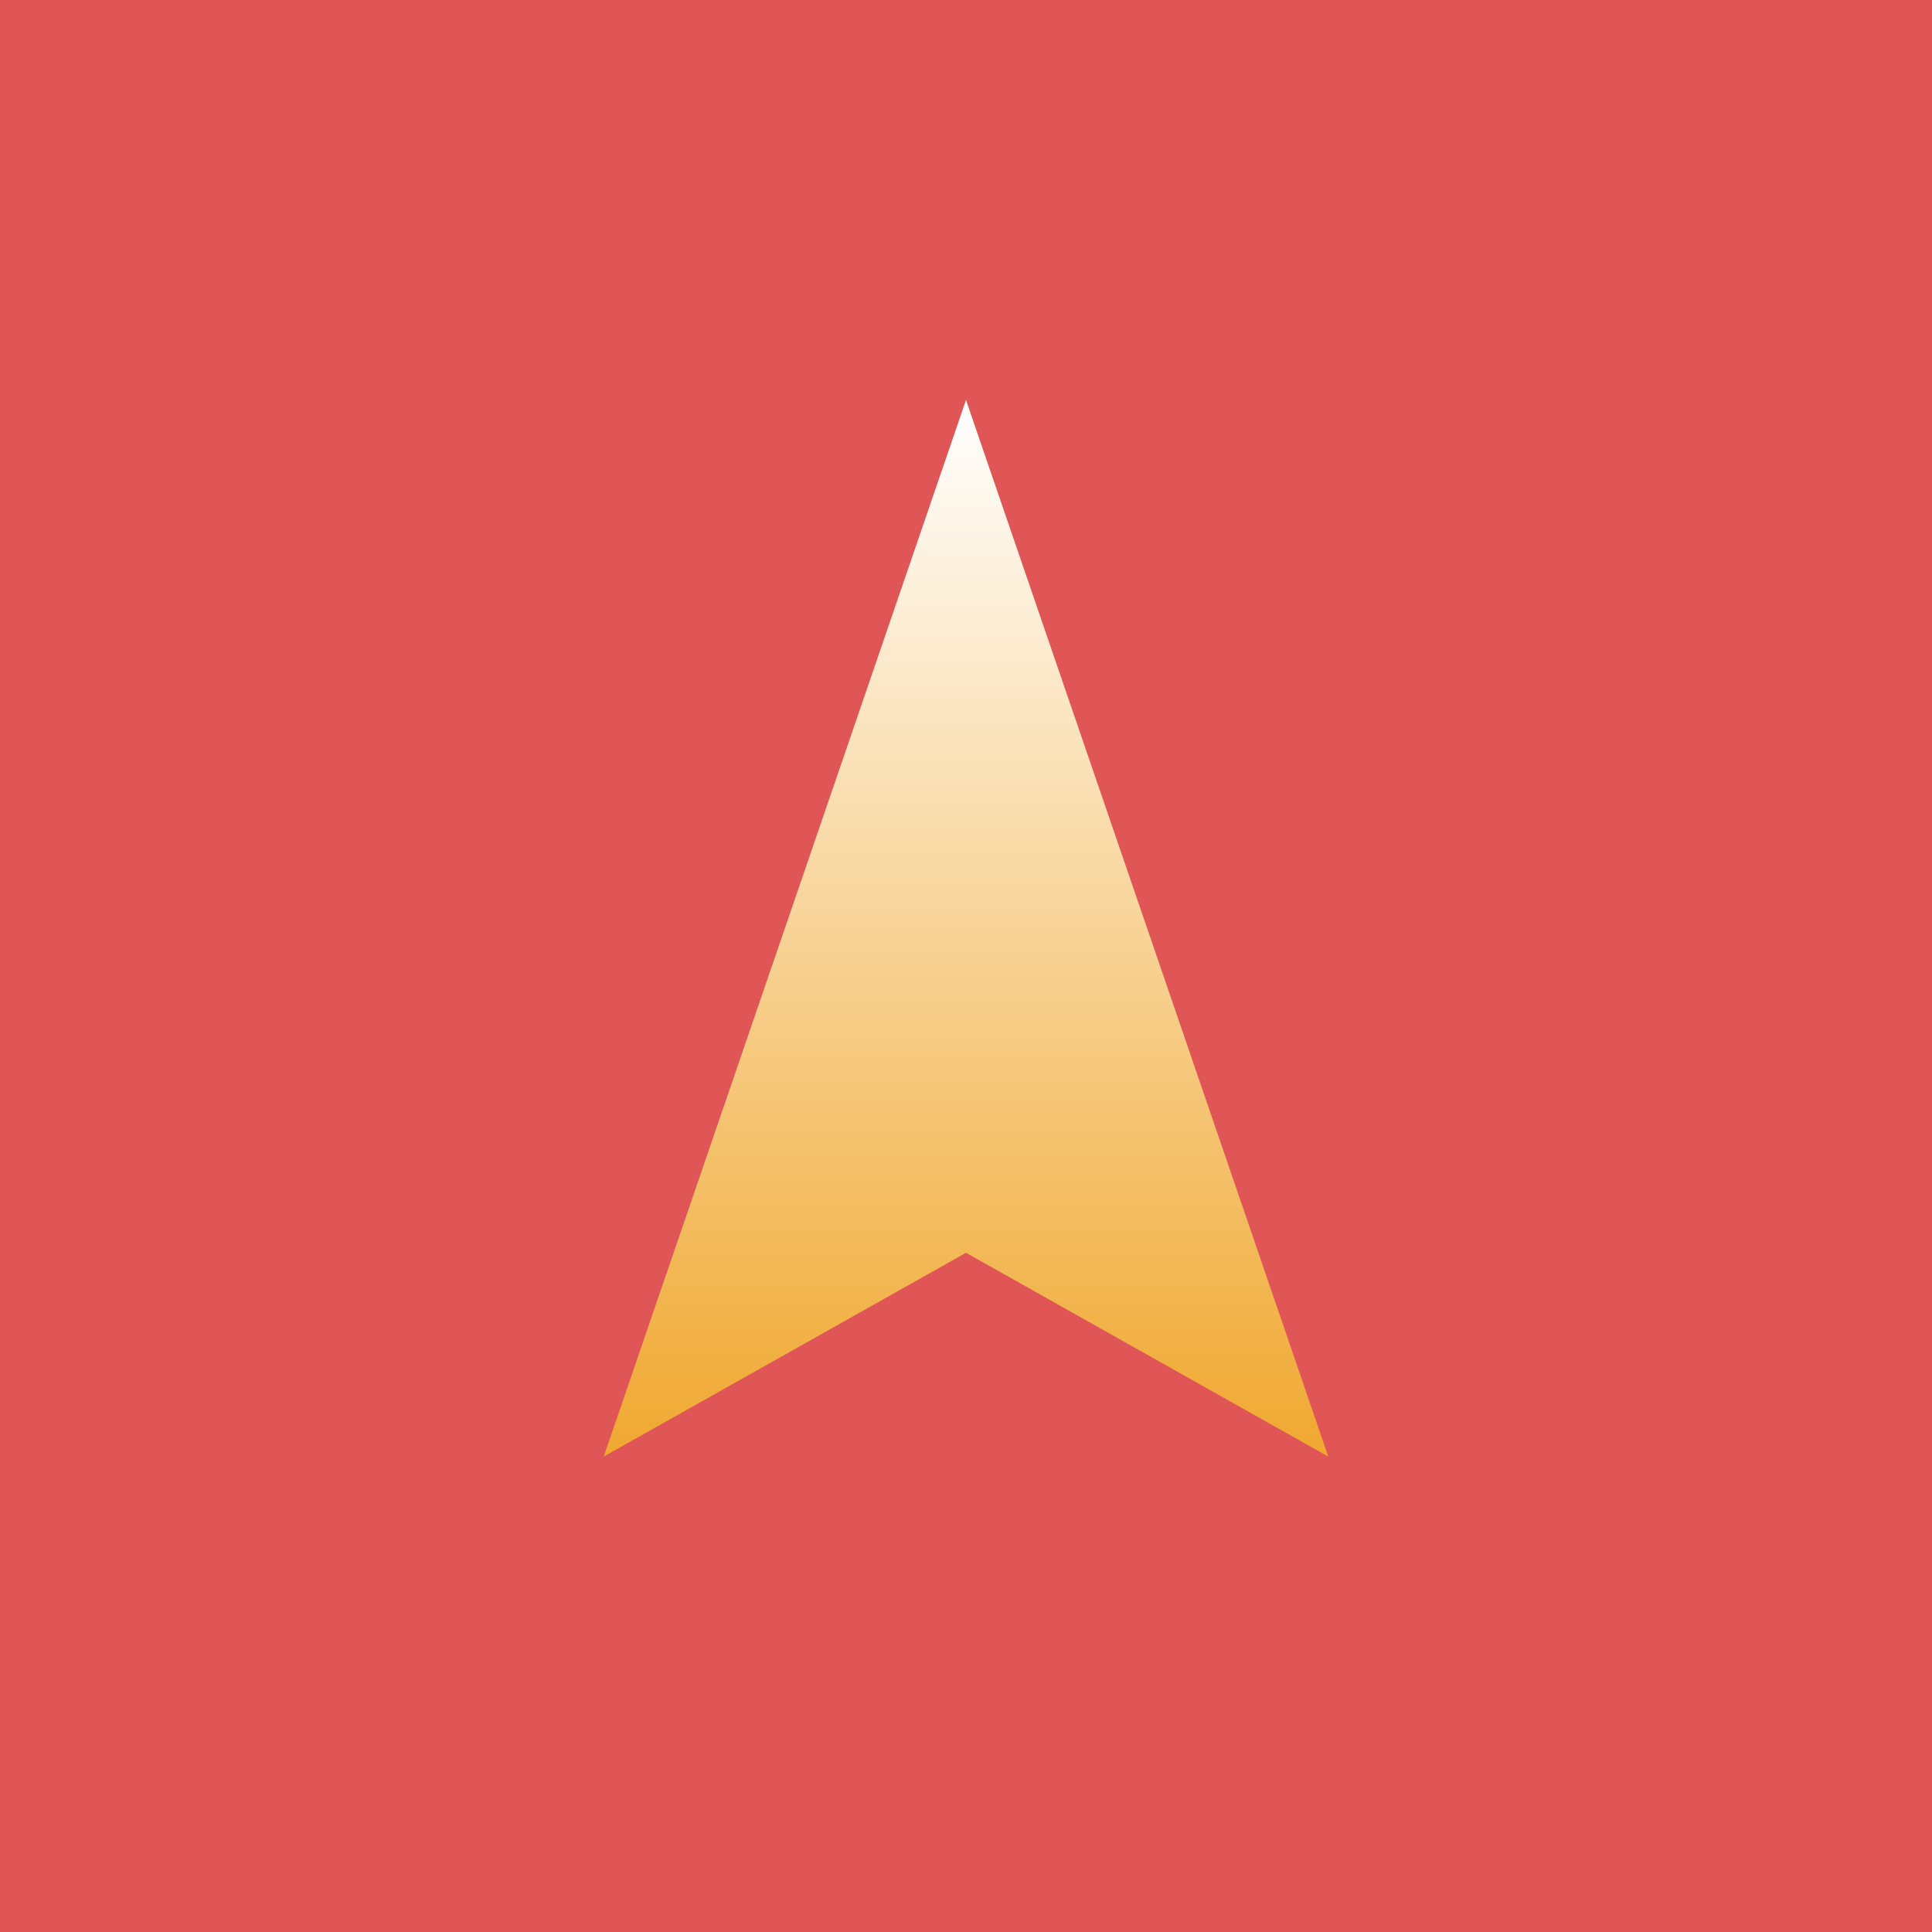
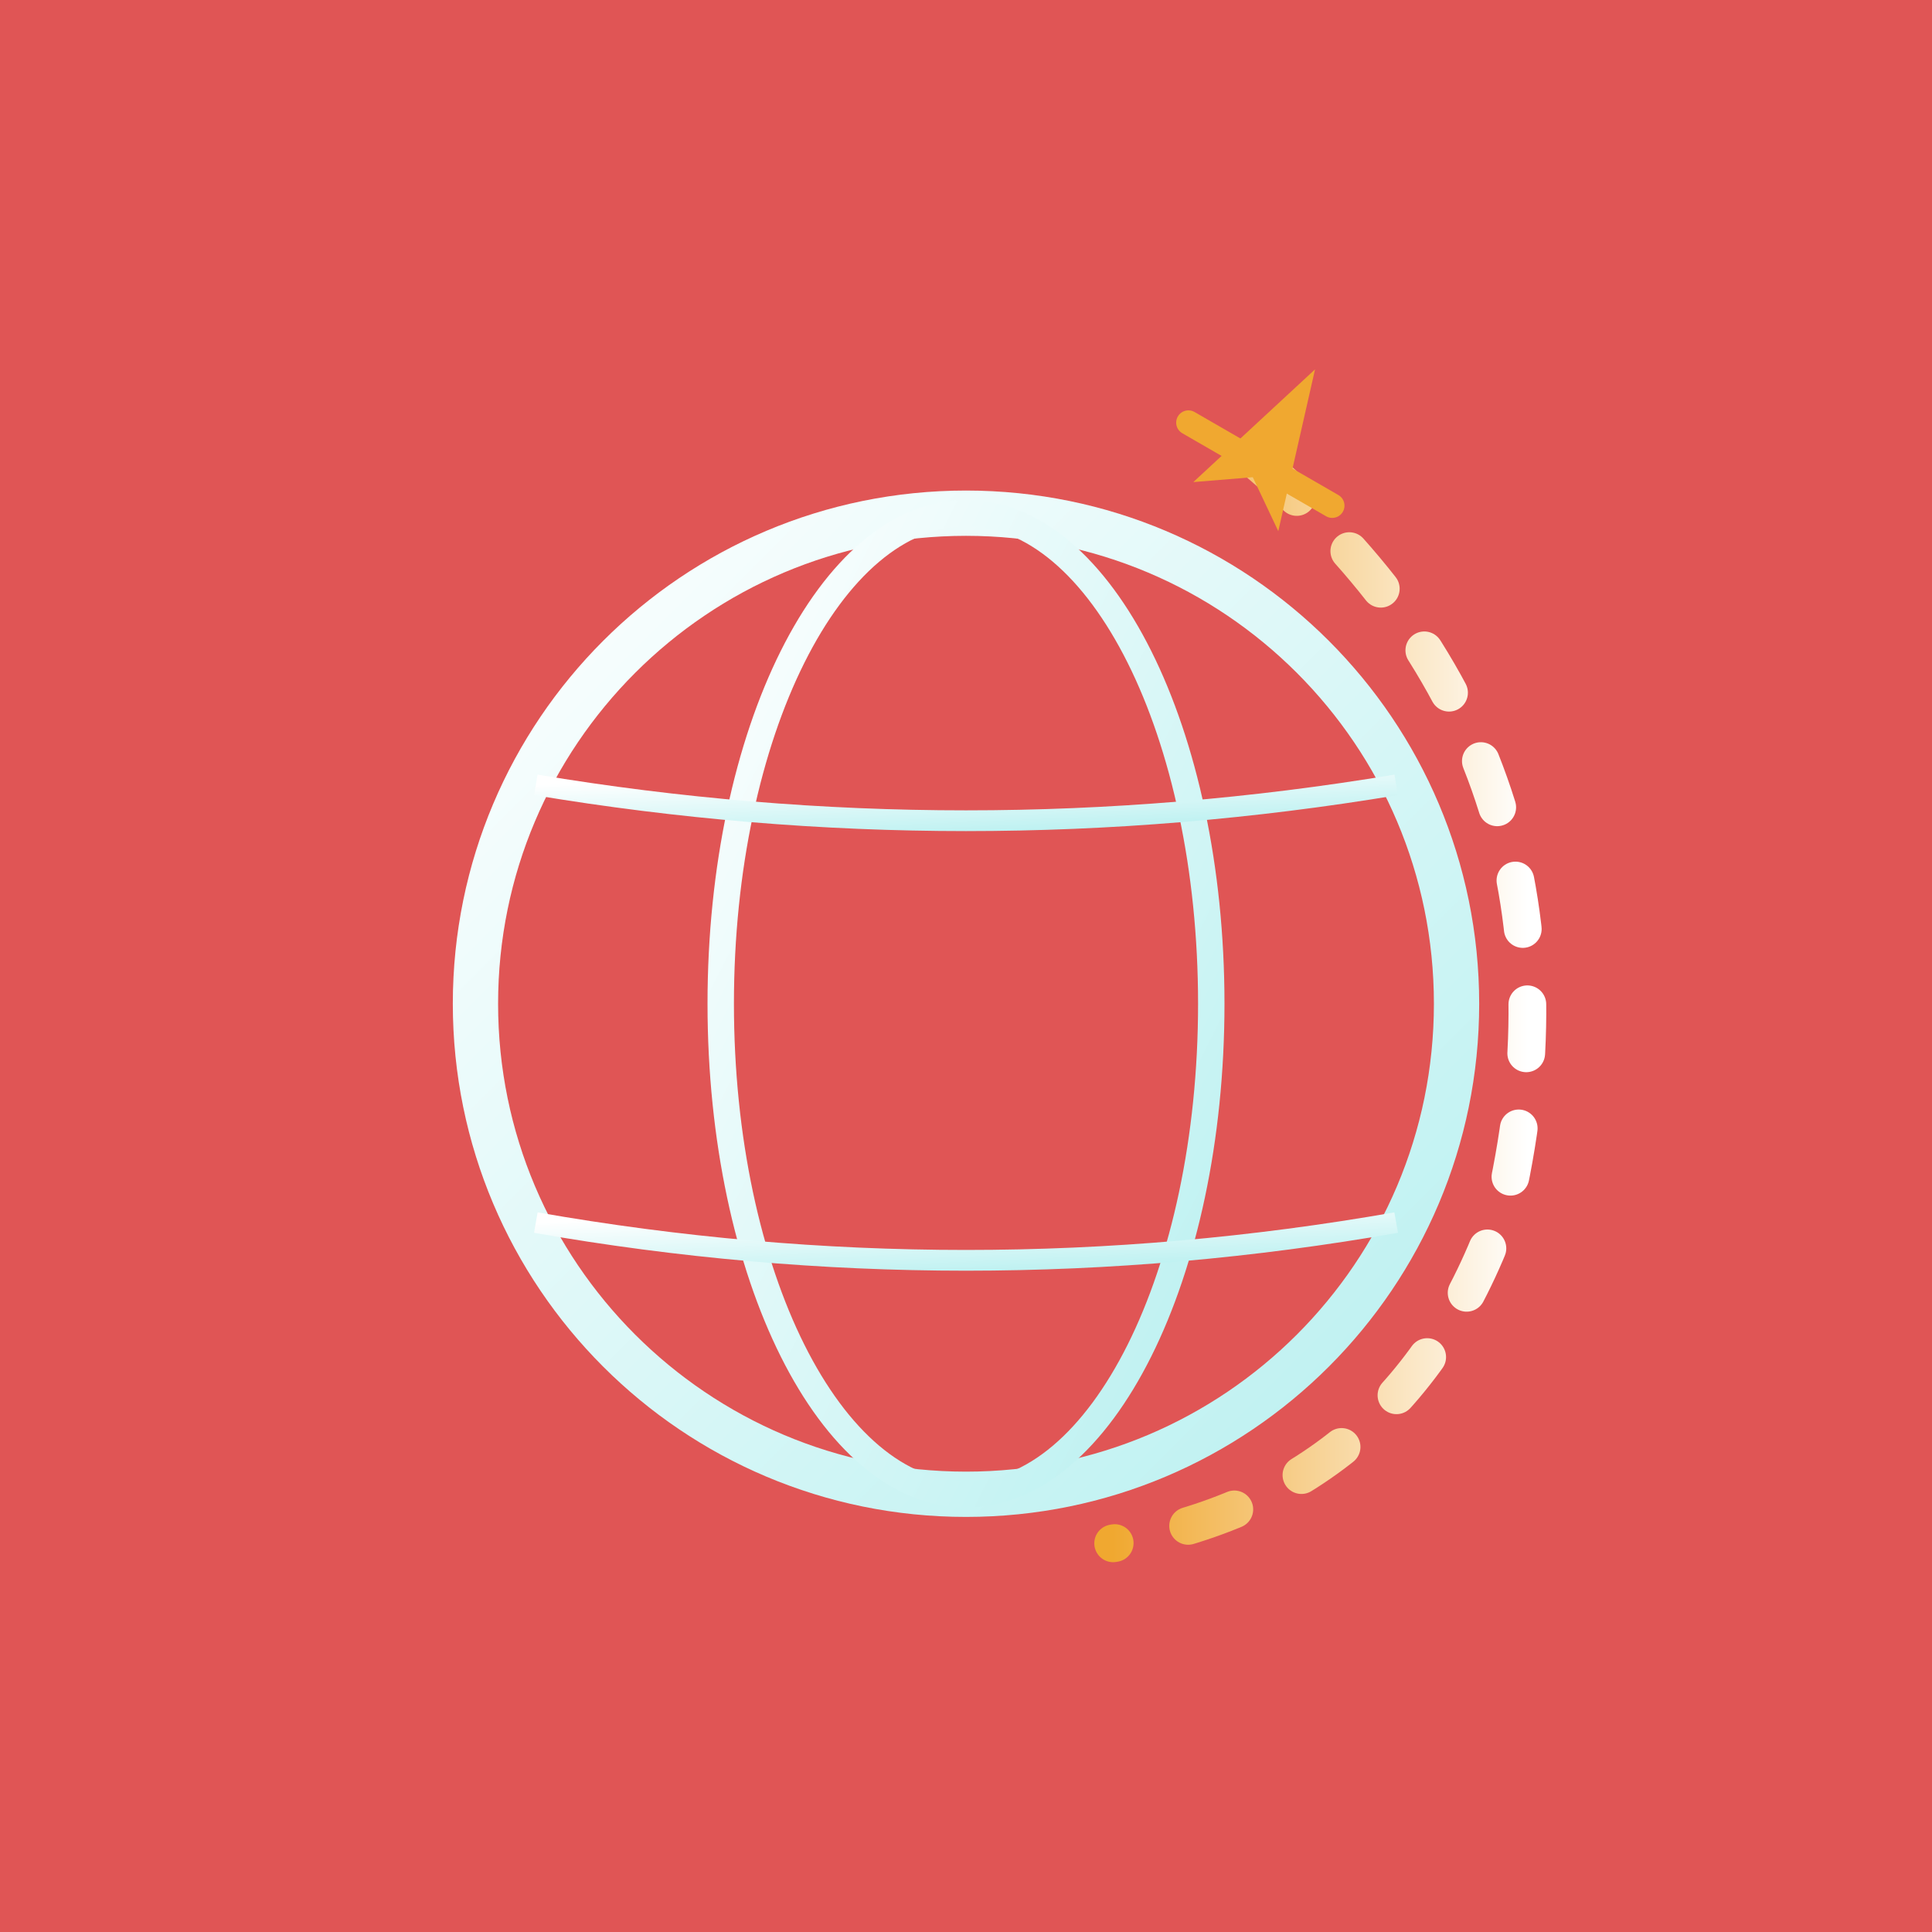
<svg xmlns="http://www.w3.org/2000/svg" viewBox="0 0 512 512" width="512" height="512">
  <rect width="512" height="512" fill="#E05555" />
  <defs>
-     <linearGradient id="ag" x1="0.5" y1="0" x2="0.5" y2="1">
+     <linearGradient id="gg" x1="0" y1="0" x2="1" y2="1">
      <stop offset="0%" stop-color="#FFFFFF" />
-       <stop offset="100%" stop-color="#F0A830" />
+       <stop offset="100%" stop-color="#B8F0F0" />
+     </linearGradient>
+     <linearGradient id="pg" x1="0" y1="0" x2="1" y2="0">
+       <stop offset="0%" stop-color="#F0A830" />
+       <stop offset="100%" stop-color="#FFFFFF" />
    </linearGradient>
  </defs>
  <g transform="translate(256, 266)">
-     <polygon points="0,-160 -96,120 0,66 96,120" fill="url(#ag)" />
+     <circle cx="0" cy="0" r="130" fill="none" stroke="url(#gg)" stroke-width="12" />
+     <ellipse cx="0" cy="0" rx="65" ry="130" fill="none" stroke="url(#gg)" stroke-width="7" />
+     <line x1="-124" y1="0" x2="124" y2="0" stroke="url(#gg)" stroke-width="6" />
+     <path d="M -114 -58 Q 0 -39, 114 -58" fill="none" stroke="url(#gg)" stroke-width="5.5" />
+     <path d="M -114 58 Q 0 78, 114 58" fill="none" stroke="url(#gg)" stroke-width="5.5" />
+     <path d="M 78,-143 Q 169,-65 143,52 Q 117,130 39,143" fill="none" stroke="url(#pg)" stroke-width="10" stroke-linecap="round" stroke-dasharray="13,20" />
+     <g transform="translate(78,-143) rotate(30)">
+       <polygon points="0,-29 -13,13 0,4 13,13" fill="#F0A830" />
+       <line x1="-22" y1="0" x2="22" y2="0" stroke="#F0A830" stroke-width="6.5" stroke-linecap="round" />
+     </g>
  </g>
</svg>
